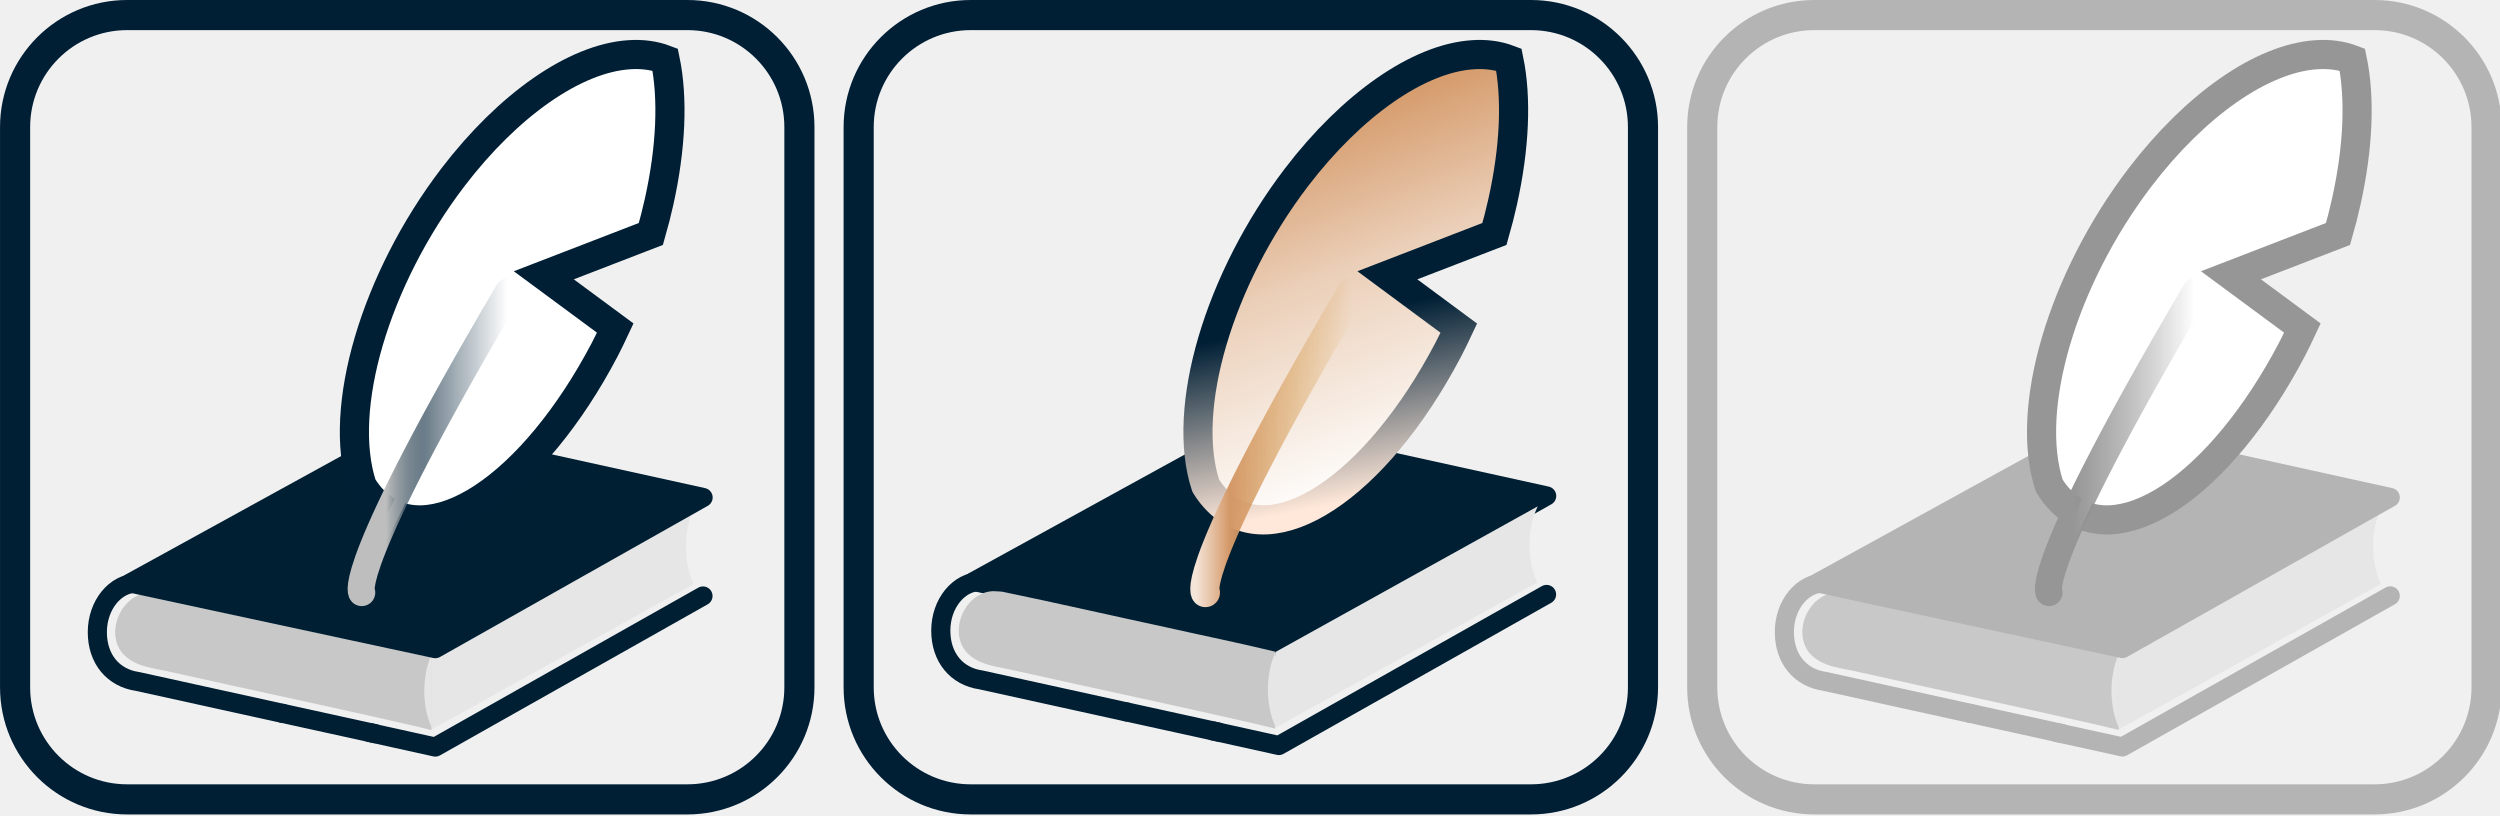
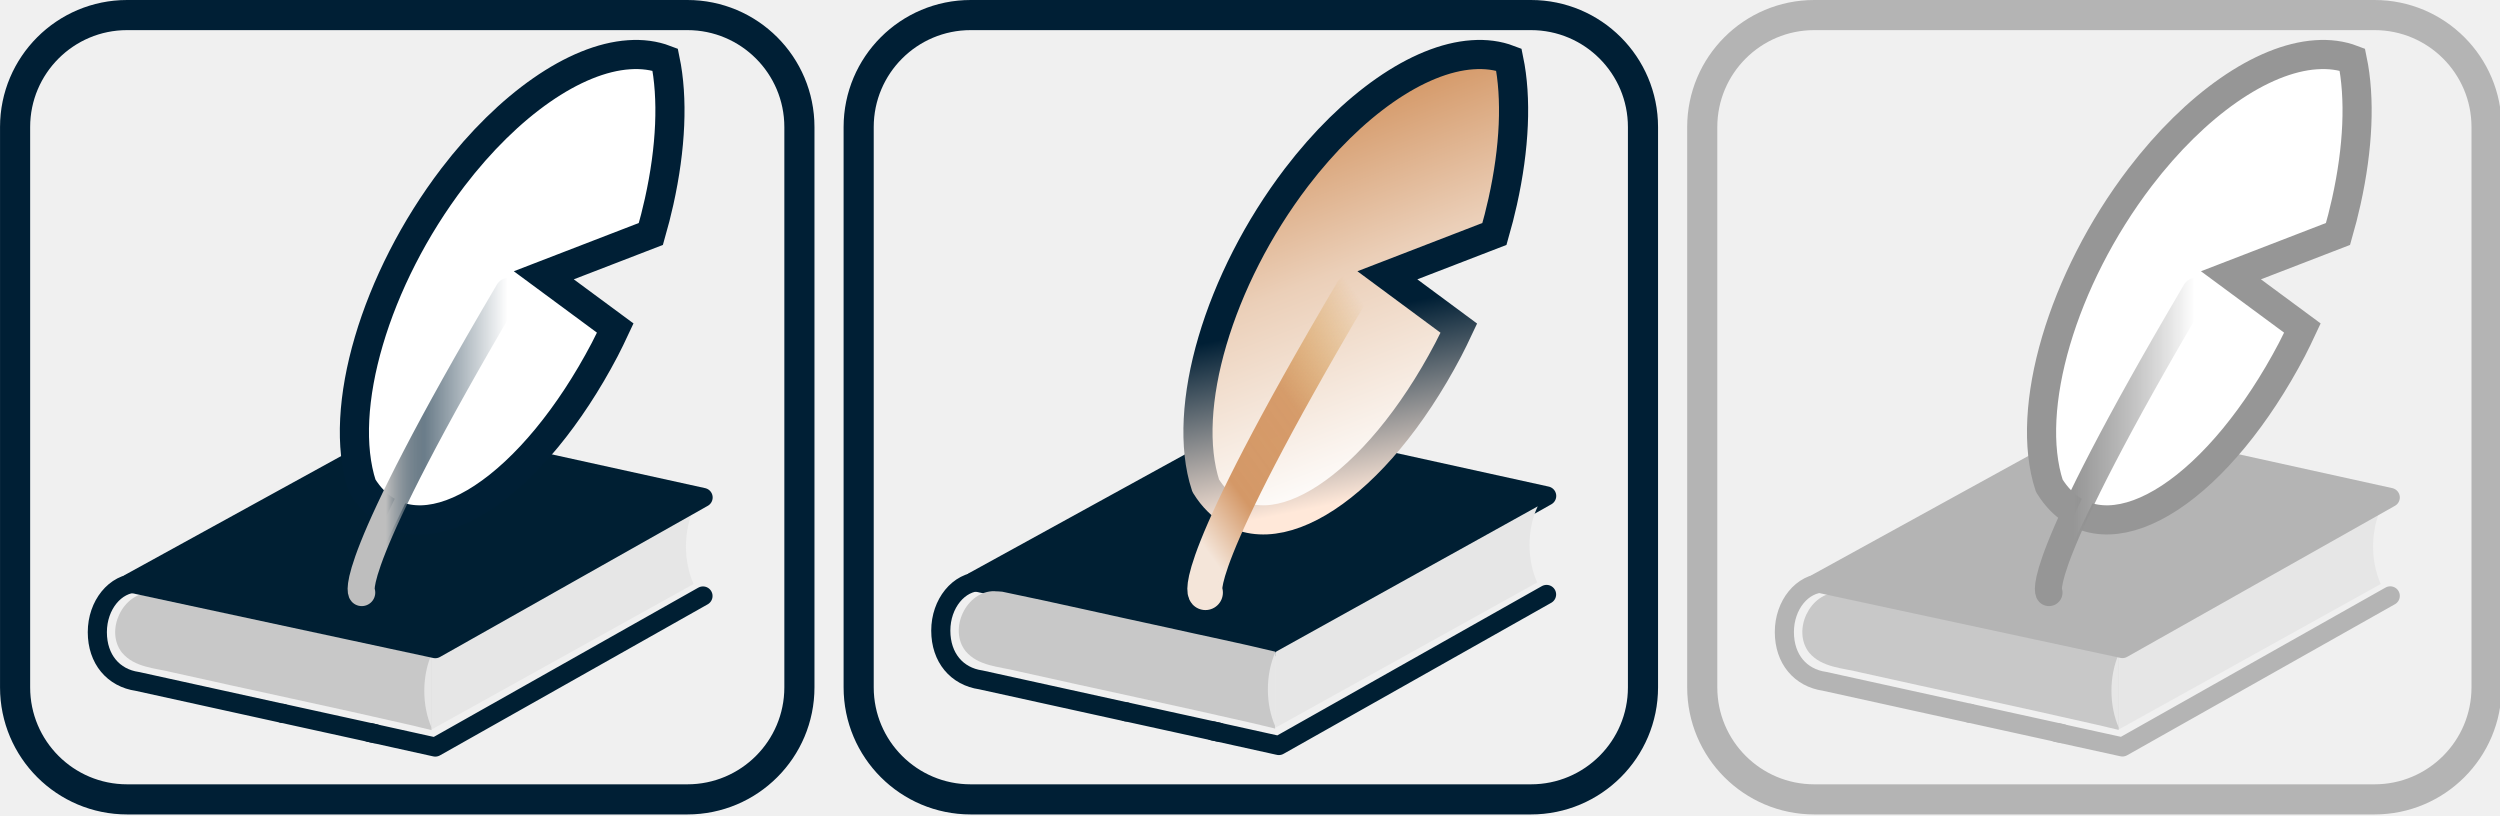
<svg xmlns="http://www.w3.org/2000/svg" xmlns:xlink="http://www.w3.org/1999/xlink" width="85.943" height="28.036" viewBox="0 0 22.739 7.418" version="1.1" id="svg31">
  <defs id="defs8">
    <linearGradient id="linearGradient1">
      <stop style="stop-color:#ffe8d9;stop-opacity:1" offset="0" id="stop9" />
      <stop style="stop-color:#001f35;stop-opacity:1;" offset="0.487" id="stop10" />
    </linearGradient>
    <linearGradient id="d">
      <stop style="stop-color:#969696;stop-opacity:1" offset=".208" id="stop1" />
      <stop style="stop-color:#787878;stop-opacity:0" offset=".934" id="stop2" />
    </linearGradient>
    <linearGradient id="b">
-       <stop style="stop-color:#f4e5d9;stop-opacity:1;" offset="0.008" id="stop12" />
-       <stop style="stop-color:#d49867;stop-opacity:1" offset=".208" id="stop3" />
+       <stop style="stop-color:#f4e5d9;stop-opacity:1;" offset="0" id="stop12" />
+       <stop style="stop-color:#d49867;stop-opacity:1" offset="0.208" id="stop3" />
+       <stop style="stop-color:#d49865;stop-opacity:0.957;" offset="0.531" id="stop20" />
      <stop style="stop-color:#d49835;stop-opacity:0" offset=".934" id="stop4" />
    </linearGradient>
    <linearGradient id="c">
      <stop style="stop-color:#bebebe;stop-opacity:1" offset=".208" id="stop5" />
      <stop style="stop-color:#001f35;stop-opacity:0.58;" offset="0.441" id="stop31" />
      <stop style="stop-color:#001f35;stop-opacity:0" offset=".934" id="stop6" />
    </linearGradient>
    <linearGradient id="a">
      <stop style="stop-color:#ffffff;stop-opacity:1;" offset="0" id="stop7" />
      <stop style="stop-color:#ebcfb8;stop-opacity:1;" offset="0.583" id="stop11" />
      <stop style="stop-color:#d49867;stop-opacity:1" offset="1" id="stop8" />
    </linearGradient>
    <linearGradient xlink:href="#a" id="e" x1="11.308" y1="5.053" x2="10.454" y2="1.977" gradientUnits="userSpaceOnUse" gradientTransform="matrix(0.79414,0,0,1.09192,3.175,-0.937)" />
-     <linearGradient xlink:href="#b" id="f" x1="10.158" y1="9.889" x2="12.355" y2="9.889" gradientUnits="userSpaceOnUse" gradientTransform="matrix(0.69387,0,0,0.9561,3.818,-5.435)" />
+     <linearGradient xlink:href="#b" id="f" x1="10.05" y1="10.654" x2="12.409" y2="8.3" gradientUnits="userSpaceOnUse" gradientTransform="matrix(0.69387,0,0,0.9561,3.818,-5.435)" />
    <linearGradient xlink:href="#c" id="g" gradientUnits="userSpaceOnUse" gradientTransform="matrix(0.69387,0,0,0.9561,-3.855,-5.435)" x1="10.158" y1="9.889" x2="12.355" y2="9.889" />
    <linearGradient xlink:href="#d" id="h" gradientUnits="userSpaceOnUse" gradientTransform="matrix(0.69387,0,0,0.9561,11.49,-5.435)" x1="10.158" y1="9.889" x2="12.355" y2="9.889" />
    <linearGradient xlink:href="#linearGradient1" id="linearGradient10" x1="12.155" y1="4.581" x2="11.477" y2="1.222" gradientUnits="userSpaceOnUse" />
  </defs>
  <rect style="fill:none;stroke-width:5;stroke-linecap:round" width="100.911" height="81.417" x="3.244" y="3.445" rx="1.058" id="rect8" />
  <rect style="fill:none;stroke:#001f35;stroke-width:0.274;stroke-linecap:round;stroke-dasharray:none;stroke-opacity:1" width="7.134" height="7.134" x="0.137" y="0.137" rx="1.019" ry="1.019" id="rect9" />
  <path d="M 11.357,3.914 8.856,5.289 11.632,5.886 14.068,4.511 Z" style="fill:#001f33;fill-opacity:1;stroke:#001f33;stroke-width:0.174;stroke-linecap:round;stroke-linejoin:round;stroke-miterlimit:4;stroke-dasharray:none;stroke-dashoffset:0;stroke-opacity:1" id="path15" />
  <rect style="fill:none;stroke:#001f35;stroke-width:0.274;stroke-linecap:round;stroke-dasharray:none;stroke-opacity:1" width="7.134" height="7.134" x="7.81" y="0.137" rx="1.019" ry="1.019" id="rect10" />
  <rect style="fill:none;stroke:#b4b4b4;stroke-width:0.274;stroke-linecap:round;stroke-dasharray:none;stroke-opacity:1" width="7.134" height="7.134" x="15.483" y="0.137" rx="1.019" ry="1.019" id="rect11" />
  <path d="m 8.921,5.289 c -0.201,0 -0.364,0.201 -0.364,0.447 0,0.247 0.147,0.417 0.364,0.448 l 1.322,0.291 m 0.792,0.174 0.597,0.132 2.435,-1.374" style="fill:none;fill-opacity:1;stroke:#001f33;stroke-width:0.174;stroke-linecap:round;stroke-linejoin:round;stroke-miterlimit:4;stroke-dasharray:none;stroke-dashoffset:0;stroke-opacity:1" id="path11" />
  <path style="fill:#001f33;fill-opacity:1;stroke:#001f33;stroke-width:0.174;stroke-linecap:round;stroke-dasharray:none;stroke-opacity:1" d="m 10.245,6.475 0.838,0.184" id="path12" />
  <path style="fill:#c8c8c8;fill-opacity:1;stroke:#001f33;stroke-width:0;stroke-linecap:round;stroke-dasharray:none;stroke-opacity:1" d="M 9.045,5.377 C 8.788,5.375 8.625,5.722 8.782,5.922 8.897,6.06 9.09,6.063 9.251,6.104 9.967,6.265 10.689,6.416 11.403,6.58 l 0.195,0.047 c 0.003,-0.026 -0.002,-0.083 0,-0.123 0,-0.192 8.2e-4,-0.384 -5.46e-4,-0.577 C 11.271,5.848 10.94,5.781 10.612,5.707 10.113,5.6 9.615,5.485 9.116,5.382 c -0.023,-0.002 -0.047,-0.004 -0.07,-0.004 z" id="path13" />
  <path style="fill:#e6e6e6;fill-opacity:1;stroke:#001f33;stroke-width:0;stroke-linecap:round;stroke-dasharray:none;stroke-opacity:1" d="M 13.986,4.606 11.6,5.931 V 6.62 L 13.982,5.298 A 0.352,0.573 0 0 1 13.912,4.957 0.352,0.573 0 0 1 13.986,4.607 Z m -2.387,1.329 a 0.352,0.573 0 0 0 -0.067,0.335 0.352,0.573 0 0 0 0.067,0.336 z" id="path14" />
  <path d="m 1.249,5.303 c -0.201,0 -0.364,0.201 -0.364,0.447 0,0.247 0.147,0.417 0.364,0.448 l 1.322,0.291 m 0.791,0.174 0.597,0.132 2.435,-1.374" style="fill:none;fill-opacity:1;stroke:#001f33;stroke-width:0.174;stroke-linecap:round;stroke-linejoin:round;stroke-miterlimit:4;stroke-dasharray:none;stroke-dashoffset:0;stroke-opacity:1" id="path18" />
  <path style="fill:#001f33;fill-opacity:1;stroke:#001f33;stroke-width:0.174;stroke-linecap:round;stroke-dasharray:none;stroke-opacity:1" d="M 2.572,6.489 3.41,6.673" id="path19" />
  <path style="fill:#c8c8c8;fill-opacity:1;stroke:#001f33;stroke-width:0;stroke-linecap:round;stroke-dasharray:none;stroke-opacity:1" d="M 1.372,5.391 C 1.115,5.389 0.952,5.736 1.109,5.936 1.224,6.074 1.417,6.077 1.578,6.118 2.295,6.279 3.016,6.43 3.73,6.594 l 0.195,0.047 c 0.003,-0.026 -0.002,-0.083 0,-0.123 0,-0.192 8.194e-4,-0.384 -5.462e-4,-0.577 C 3.599,5.862 3.268,5.795 2.939,5.721 2.441,5.614 1.942,5.499 1.443,5.396 c -0.023,-0.002 -0.047,-0.004 -0.07,-0.004 z" id="path20" />
  <path style="fill:#e6e6e6;fill-opacity:1;stroke:#001f33;stroke-width:0;stroke-linecap:round;stroke-dasharray:none;stroke-opacity:1" d="M 6.313,4.62 3.928,5.945 V 6.634 L 6.309,5.312 A 0.352,0.573 0 0 1 6.239,4.971 0.352,0.573 0 0 1 6.313,4.621 Z M 3.926,5.949 a 0.352,0.573 0 0 0 -0.067,0.335 0.352,0.573 0 0 0 0.067,0.336 z" id="path21" />
  <path d="M 3.684,3.928 1.183,5.303 3.959,5.9 6.395,4.525 Z" style="fill:#001f33;fill-opacity:1;stroke:#001f33;stroke-width:0.174;stroke-linecap:round;stroke-linejoin:round;stroke-miterlimit:4;stroke-dasharray:none;stroke-dashoffset:0;stroke-opacity:1" id="path22" />
  <path style="fill:#ffffff;fill-opacity:1;stroke:#001f35;stroke-width:0.265;stroke-linecap:round;stroke-dasharray:none;stroke-opacity:1" d="M 5.72,0.498 A 1.26,2.484 30.558 0 0 4.12,1.612 1.26,2.484 30.558 0 0 3.293,4.416 1.2,2.606 22.77 0 0 3.295,4.42 1.2,2.606 22.77 0 0 3.402,4.557 1.2,2.606 22.77 0 0 5.5,3.18 1.2,2.606 22.77 0 0 5.596,2.984 L 4.946,2.504 5.92,2.128 A 1.2,2.606 22.77 0 0 5.995,1.834 1.2,2.606 22.77 0 0 6.05,0.542 1.26,2.484 30.558 0 0 5.72,0.498 Z" id="path23" />
  <path style="fill:#ffffff;fill-opacity:1;stroke:url(#g);stroke-width:0.246;stroke-linecap:round;stroke-dasharray:none;stroke-opacity:1" d="M 4.626,2.65 C 3.124,5.196 3.29,5.39 3.29,5.39 v 0" id="path24" />
  <path d="m 16.595,5.302 c -0.202,0 -0.365,0.2 -0.365,0.447 0,0.248 0.148,0.417 0.365,0.448 l 1.322,0.291 m 0.791,0.175 0.597,0.131 2.436,-1.374" style="fill:none;fill-opacity:1;stroke:#b4b4b4;stroke-width:0.174;stroke-linecap:round;stroke-linejoin:round;stroke-miterlimit:4;stroke-dasharray:none;stroke-dashoffset:0;stroke-opacity:1" id="path25" />
  <path style="fill:#001f33;fill-opacity:1;stroke:#b4b4b4;stroke-width:0.174;stroke-linecap:round;stroke-dasharray:none;stroke-opacity:1" d="m 17.918,6.488 0.837,0.184" id="path26" />
  <path style="fill:#c8c8c8;fill-opacity:1;stroke:#b4b4b4;stroke-width:0;stroke-linecap:round;stroke-dasharray:none;stroke-opacity:1" d="m 16.718,5.39 c -0.257,-0.002 -0.42,0.345 -0.263,0.546 0.115,0.137 0.308,0.14 0.47,0.181 0.716,0.16 1.437,0.313 2.151,0.476 l 0.195,0.046 c 0.003,-0.026 -0.001,-0.082 0,-0.123 V 5.94 C 18.945,5.863 18.613,5.795 18.285,5.722 17.786,5.614 17.289,5.499 16.789,5.396 16.765,5.394 16.742,5.392 16.719,5.392 Z" id="path27" />
  <path style="fill:#e6e6e6;fill-opacity:1;stroke:#b4b4b4;stroke-width:0;stroke-linecap:round;stroke-dasharray:none;stroke-opacity:1" d="m 21.66,4.62 -2.386,1.324 v 0.69 L 21.655,5.312 A 0.352,0.573 0 0 1 21.585,4.97 0.352,0.573 0 0 1 21.659,4.62 Z m -2.388,1.328 a 0.352,0.573 0 0 0 -0.067,0.336 0.352,0.573 0 0 0 0.067,0.335 z" id="path28" />
  <path d="m 19.03,3.927 -2.5,1.375 2.775,0.597 2.436,-1.374 z" style="fill:#b4b4b4;fill-opacity:1;stroke:#b4b4b4;stroke-width:0.174;stroke-linecap:round;stroke-linejoin:round;stroke-miterlimit:4;stroke-dasharray:none;stroke-dashoffset:0;stroke-opacity:1" id="path29" />
  <path style="fill:#ffffff;fill-opacity:1;stroke:#969696;stroke-width:0.265;stroke-linecap:round;stroke-dasharray:none;stroke-opacity:1" d="m 21.065,0.498 a 1.26,2.484 30.558 0 0 -1.599,1.114 1.26,2.484 30.558 0 0 -0.827,2.804 1.2,2.606 22.77 0 0 0.002,0.004 1.2,2.606 22.77 0 0 0.107,0.137 1.2,2.606 22.77 0 0 2.098,-1.377 1.2,2.606 22.77 0 0 0.096,-0.196 l -0.65,-0.48 0.974,-0.376 a 1.2,2.606 22.77 0 0 0.075,-0.294 1.2,2.606 22.77 0 0 0.055,-1.292 1.26,2.484 30.558 0 0 -0.33,-0.044 z" id="path30" />
  <path style="fill:#ffffff;fill-opacity:1;stroke:url(#h);stroke-width:0.246;stroke-linecap:round;stroke-dasharray:none;stroke-opacity:1" d="M 19.972,2.65 C 18.47,5.196 18.637,5.39 18.637,5.39 v 0" id="path31" />
  <path style="fill:url(#e);fill-opacity:1;stroke:url(#linearGradient10);stroke-width:0.265;stroke-linecap:round;stroke-dasharray:none;stroke-opacity:1" d="m 13.393,0.498 a 1.26,2.484 30.558 0 0 -1.6,1.114 1.26,2.484 30.558 0 0 -0.827,2.804 1.2,2.606 22.77 0 0 0.002,0.004 1.2,2.606 22.77 0 0 0.108,0.137 1.2,2.606 22.77 0 0 2.097,-1.377 1.2,2.606 22.77 0 0 0.096,-0.195 L 12.619,2.504 13.593,2.128 A 1.2,2.606 22.77 0 0 13.668,1.834 1.2,2.606 22.77 0 0 13.724,0.542 1.26,2.484 30.558 0 0 13.393,0.498 Z" id="path16" />
-   <path style="fill:none;stroke:url(#f);stroke-width:0.265;stroke-linecap:round;stroke-dasharray:none;stroke-opacity:1" d="m 12.299,2.65 c -1.502,2.546 -1.335,2.74 -1.335,2.74 v 0" id="path17" />
+   <path style="fill:none;stroke:url(#f);stroke-width:0.318;stroke-linecap:round;stroke-dasharray:none;stroke-opacity:1" d="m 12.299,2.65 c -1.502,2.546 -1.335,2.74 -1.335,2.74 v 0" id="path17" />
</svg>
